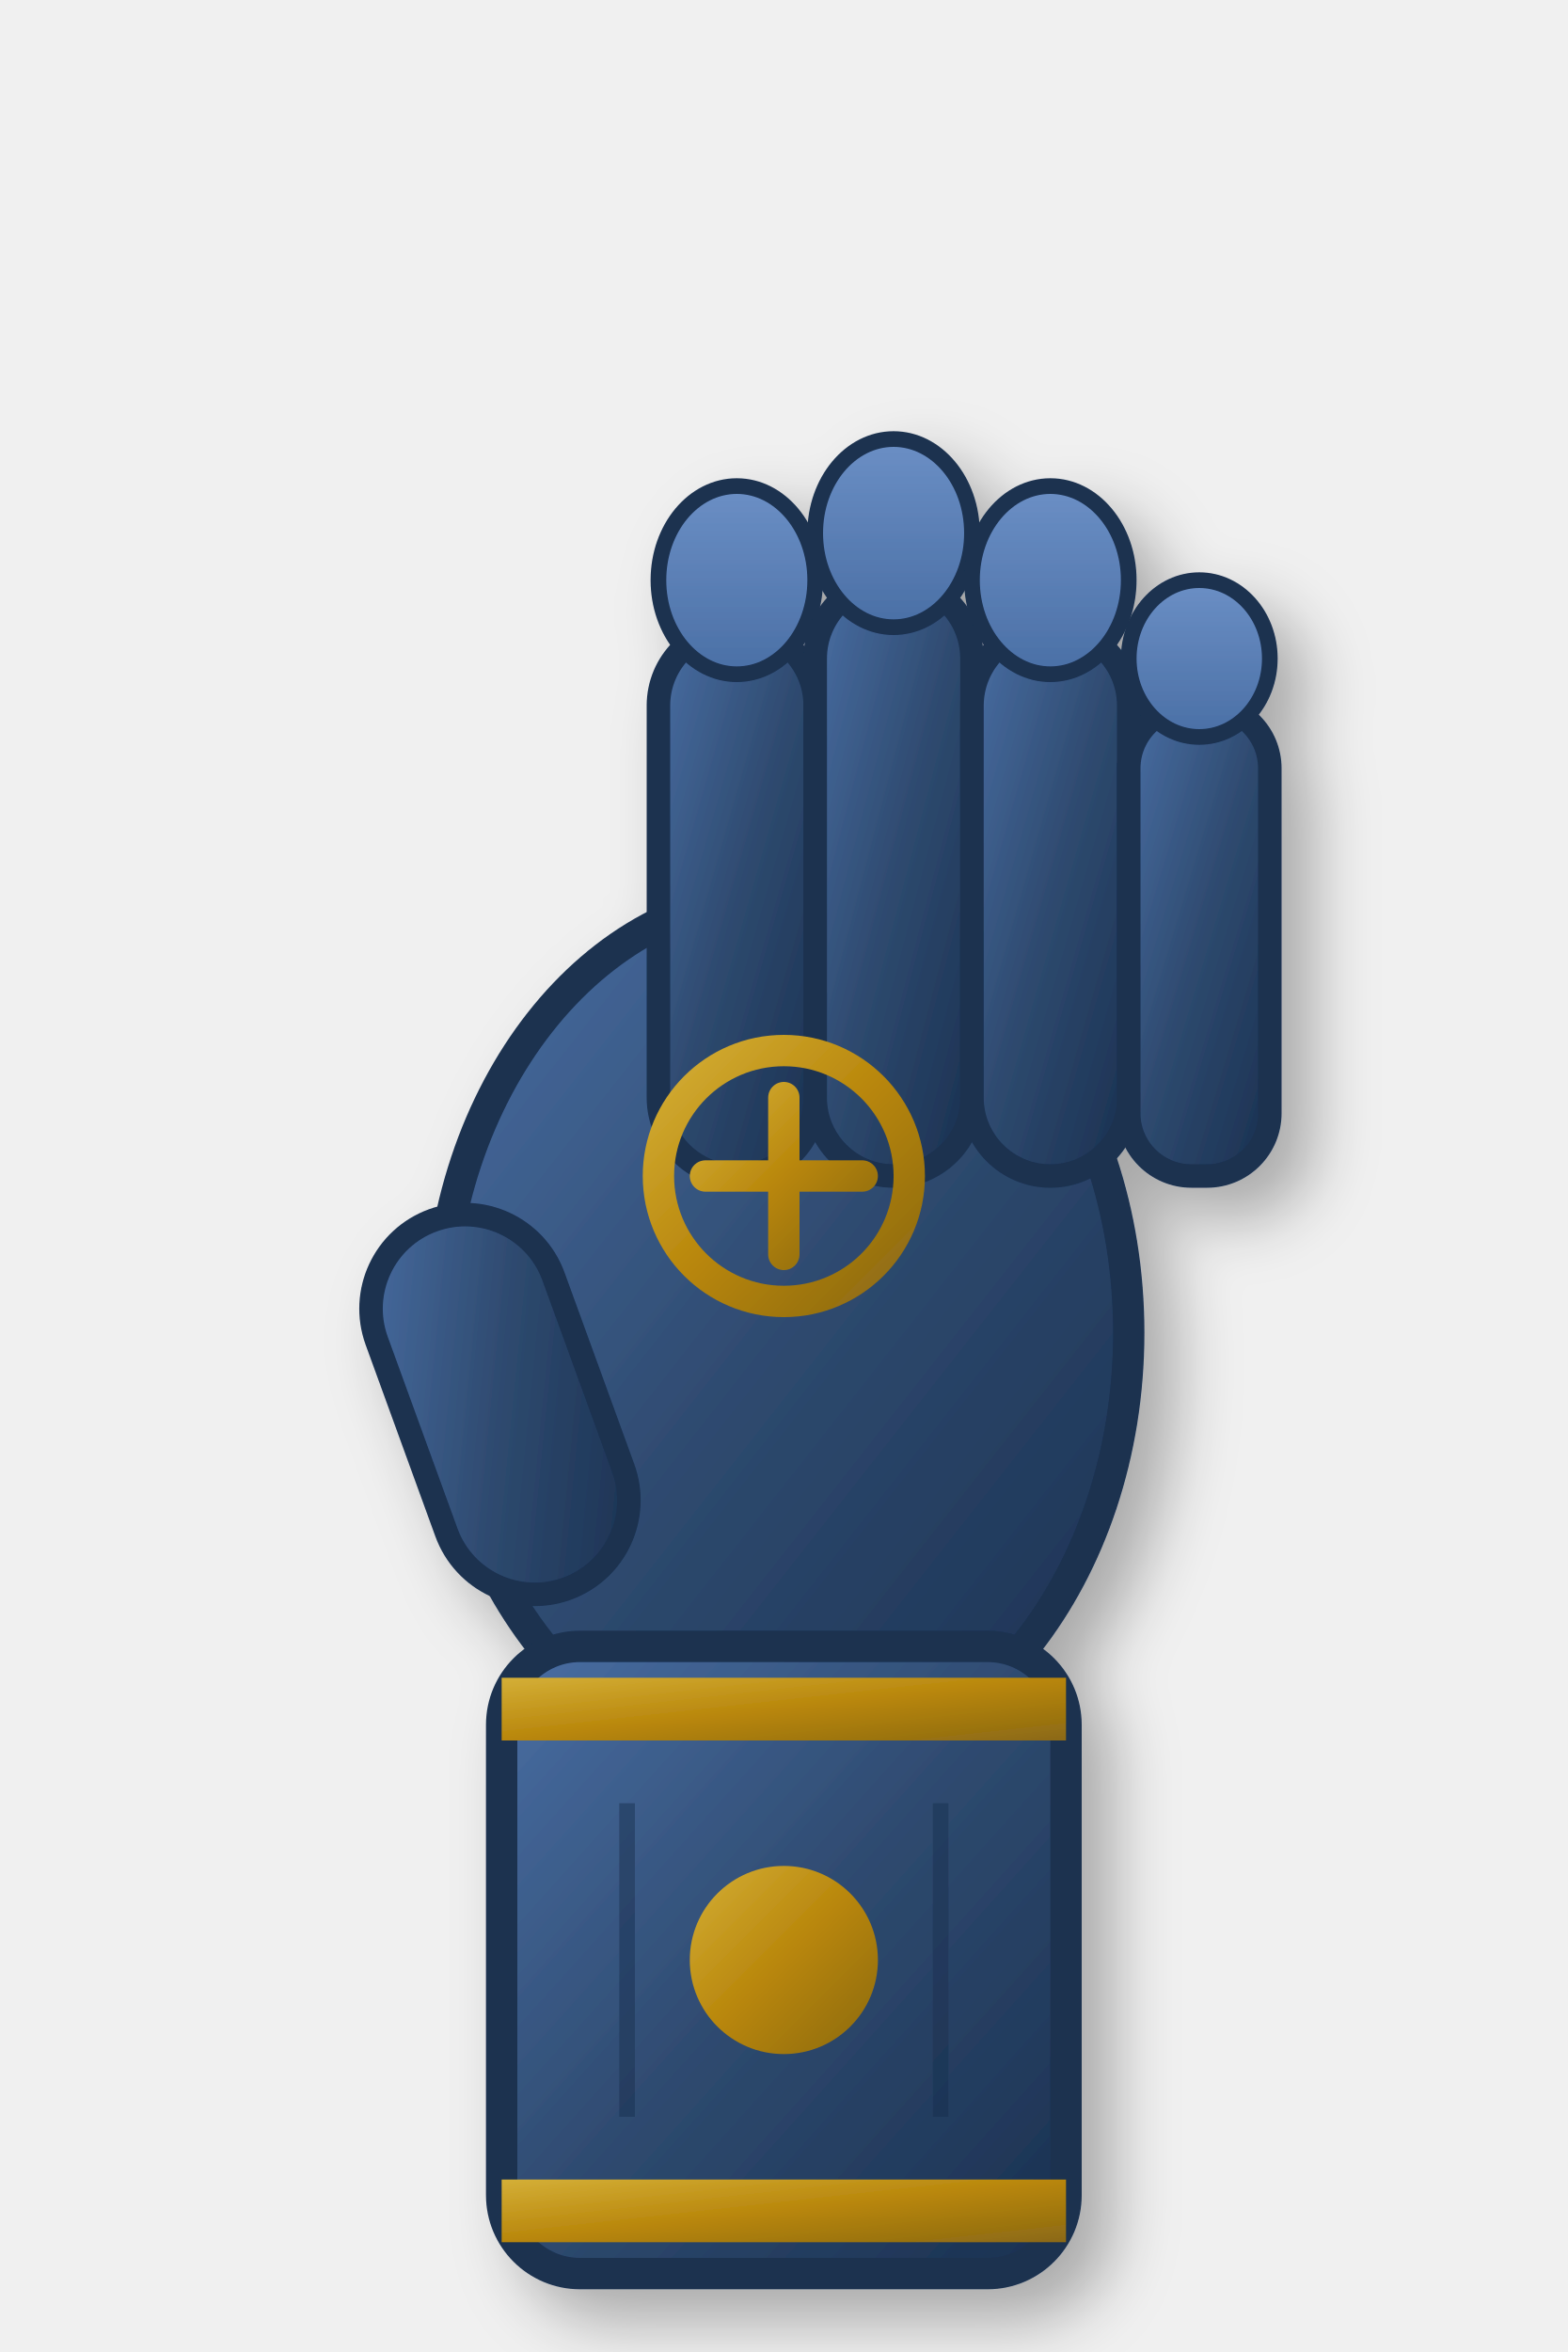
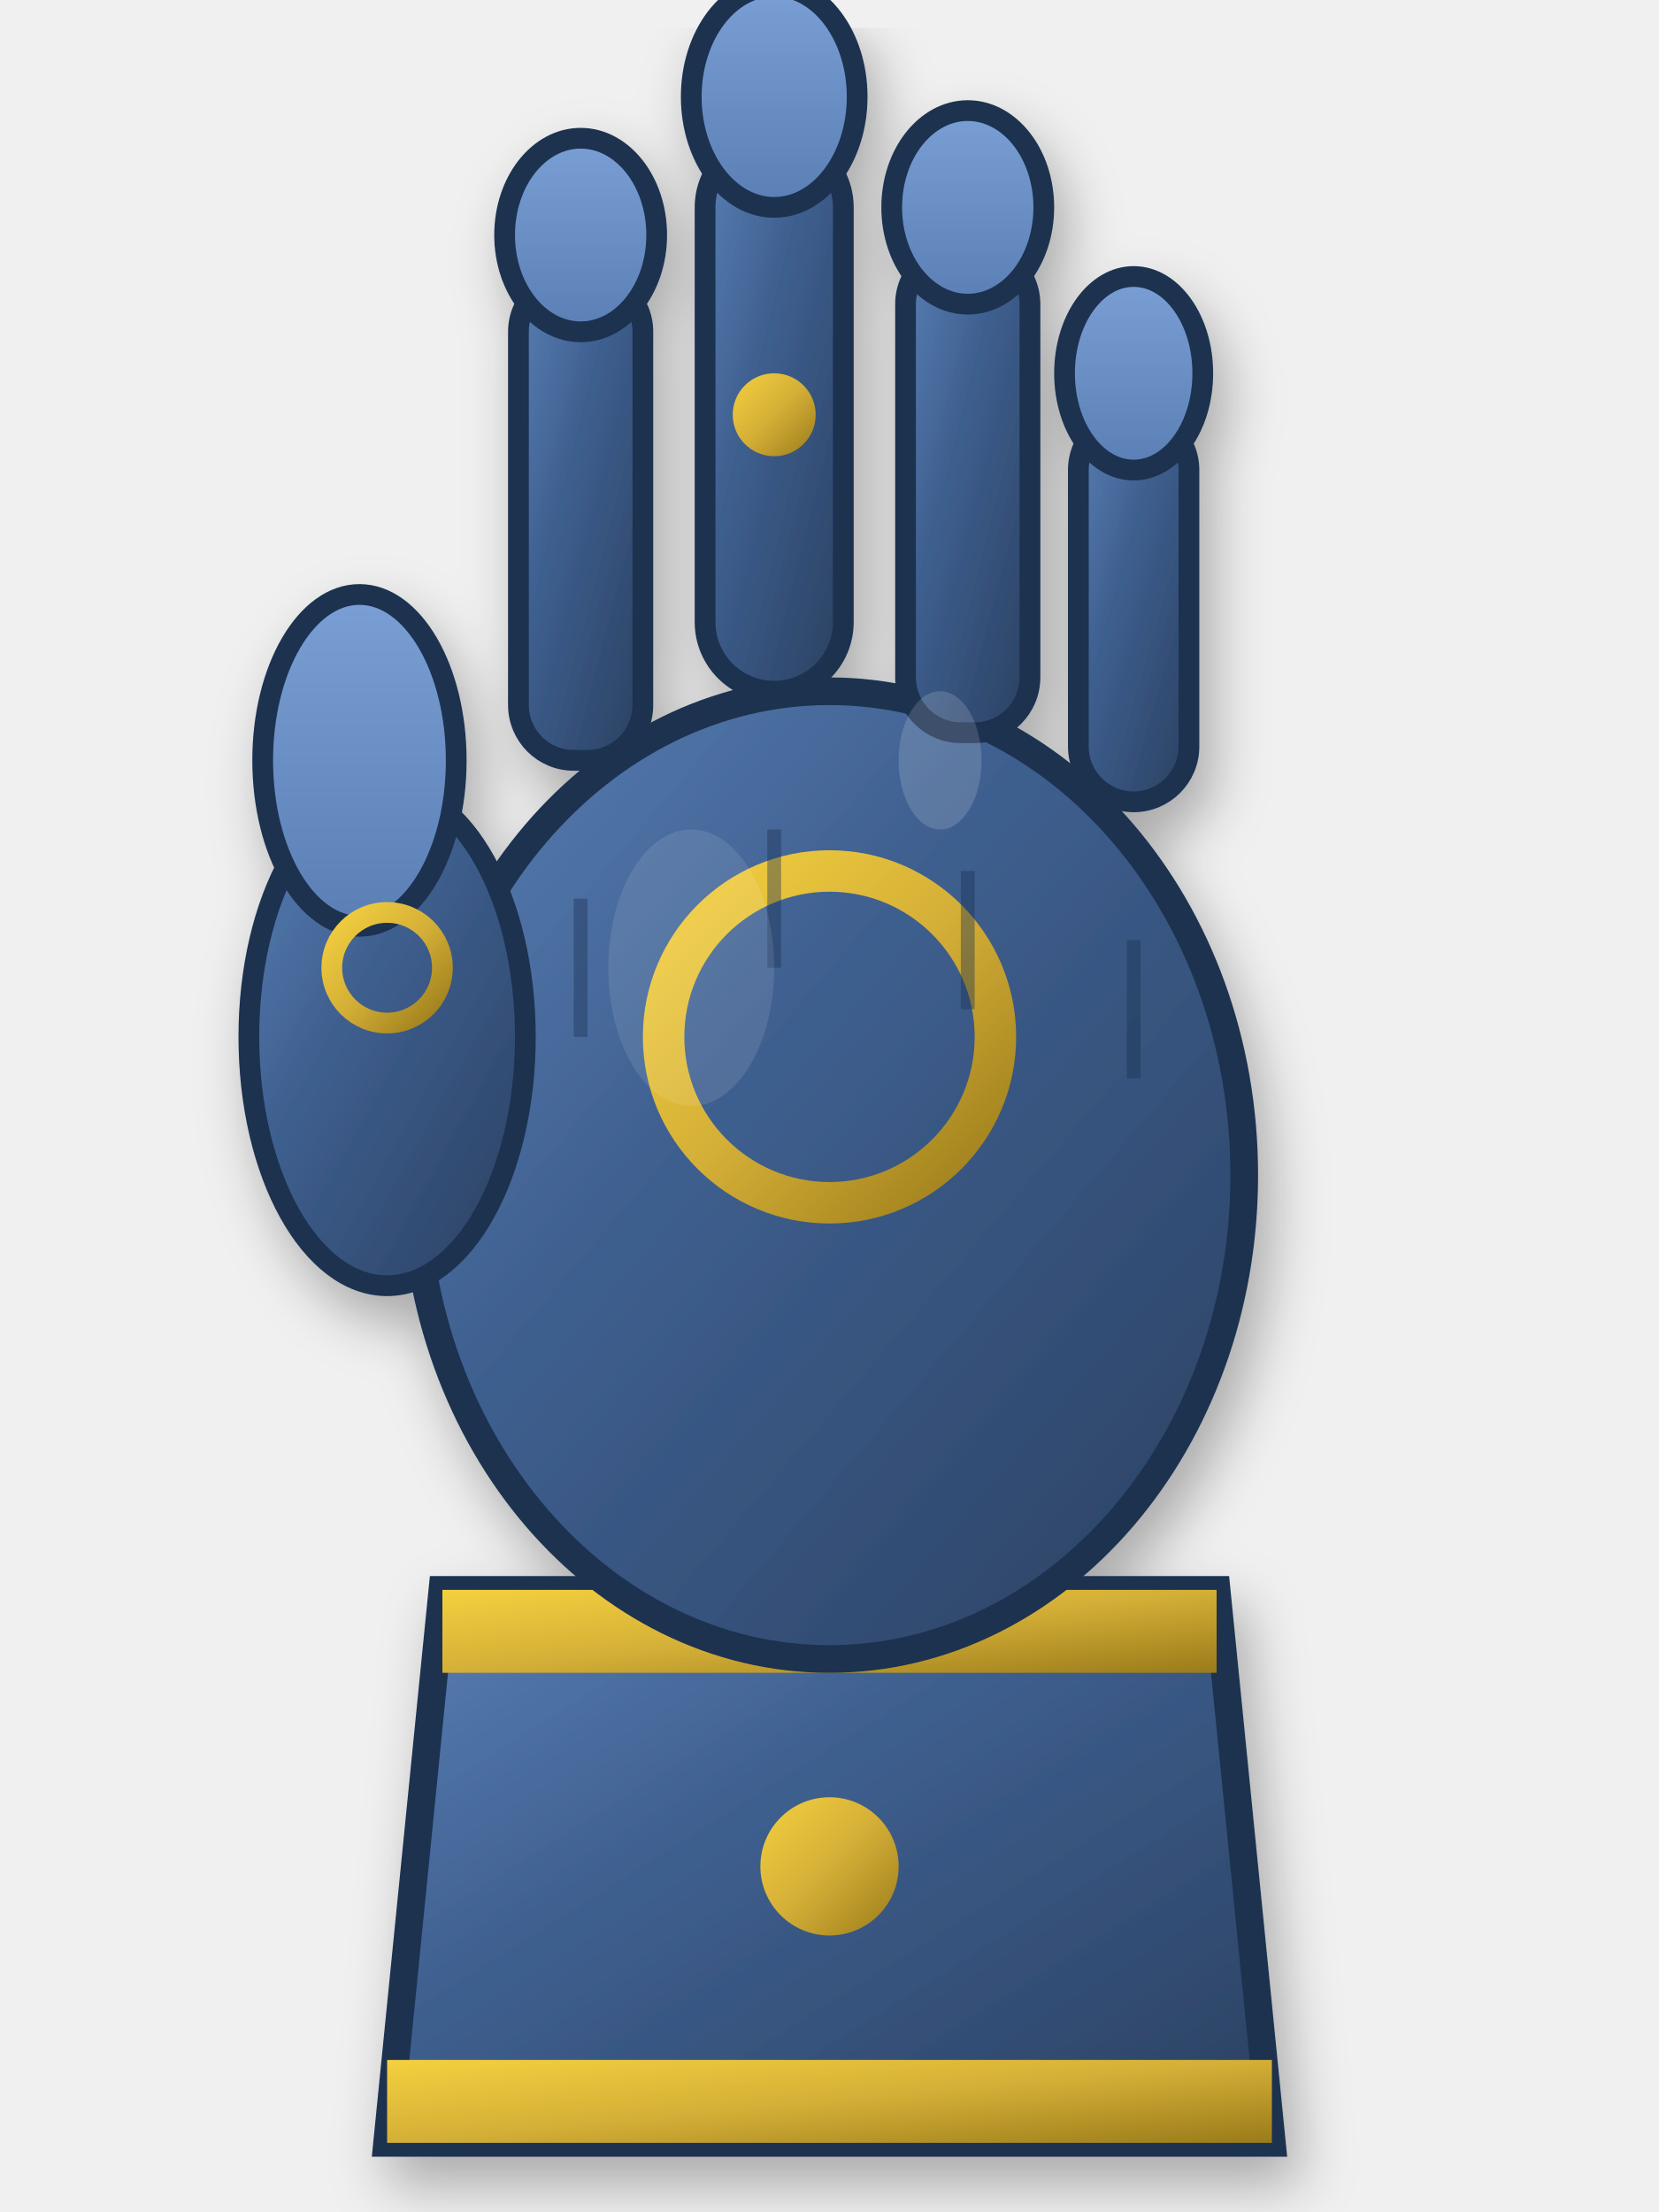
- <svg xmlns="http://www.w3.org/2000/svg" viewBox="0 0 100 150" width="100" height="150">
+ <svg xmlns="http://www.w3.org/2000/svg" viewBox="0 0 120 160" width="120" height="160">
  <defs>
-     <linearGradient id="armorGradient" x1="0%" y1="0%" x2="100%" y2="100%">
-       <stop offset="0%" style="stop-color:#4a6fa5;stop-opacity:1" />
-       <stop offset="50%" style="stop-color:#2e4a6f;stop-opacity:1" />
-       <stop offset="100%" style="stop-color:#1a3050;stop-opacity:1" />
+     <linearGradient id="steelBlue" x1="0%" y1="0%" x2="100%" y2="100%">
+       <stop offset="0%" style="stop-color:#5a7fb5" />
+       <stop offset="40%" style="stop-color:#3e5f8f" />
+       <stop offset="100%" style="stop-color:#2a4060" />
    </linearGradient>
-     <linearGradient id="highlightGradient" x1="0%" y1="0%" x2="0%" y2="100%">
-       <stop offset="0%" style="stop-color:#6b8fc5;stop-opacity:1" />
-       <stop offset="100%" style="stop-color:#4a6fa5;stop-opacity:1" />
+     <linearGradient id="steelLight" x1="0%" y1="0%" x2="0%" y2="100%">
+       <stop offset="0%" style="stop-color:#7a9fd5" />
+       <stop offset="100%" style="stop-color:#5a7fb5" />
    </linearGradient>
-     <linearGradient id="goldGradient" x1="0%" y1="0%" x2="100%" y2="100%">
-       <stop offset="0%" style="stop-color:#d4af37;stop-opacity:1" />
-       <stop offset="50%" style="stop-color:#b8860b;stop-opacity:1" />
-       <stop offset="100%" style="stop-color:#8b6914;stop-opacity:1" />
+     <linearGradient id="gold" x1="0%" y1="0%" x2="100%" y2="100%">
+       <stop offset="0%" style="stop-color:#f4d03f" />
+       <stop offset="50%" style="stop-color:#d4af37" />
+       <stop offset="100%" style="stop-color:#9a7b1a" />
    </linearGradient>
-     <filter id="shadow" x="-20%" y="-20%" width="140%" height="140%">
-       <feDropShadow dx="2" dy="2" stdDeviation="2" flood-color="#000" flood-opacity="0.3" />
+     <filter id="softShadow">
+       <feDropShadow dx="1" dy="2" stdDeviation="2" flood-opacity="0.3" />
    </filter>
  </defs>
-   <g transform="translate(50, 75)" filter="url(#shadow)">
-     <ellipse cx="0" cy="10" rx="22" ry="28" fill="url(#armorGradient)" stroke="#1a3050" stroke-width="2" />
-     <rect x="-28" y="-5" width="12" height="25" rx="6" fill="url(#armorGradient)" stroke="#1a3050" stroke-width="1.5" transform="rotate(-20)" />
-     <rect x="-8" y="-35" width="10" height="35" rx="5" fill="url(#armorGradient)" stroke="#1a3050" stroke-width="1.5" />
-     <ellipse cx="-3" cy="-38" rx="5" ry="6" fill="url(#highlightGradient)" stroke="#1a3050" stroke-width="1" />
-     <rect x="2" y="-38" width="10" height="38" rx="5" fill="url(#armorGradient)" stroke="#1a3050" stroke-width="1.5" />
-     <ellipse cx="7" cy="-41" rx="5" ry="6" fill="url(#highlightGradient)" stroke="#1a3050" stroke-width="1" />
-     <rect x="12" y="-35" width="10" height="35" rx="5" fill="url(#armorGradient)" stroke="#1a3050" stroke-width="1.5" />
-     <ellipse cx="17" cy="-38" rx="5" ry="6" fill="url(#highlightGradient)" stroke="#1a3050" stroke-width="1" />
-     <rect x="22" y="-30" width="9" height="30" rx="4" fill="url(#armorGradient)" stroke="#1a3050" stroke-width="1.5" />
-     <ellipse cx="26.5" cy="-33" rx="4.5" ry="5" fill="url(#highlightGradient)" stroke="#1a3050" stroke-width="1" />
-     <circle cx="0" cy="0" r="8" fill="none" stroke="url(#goldGradient)" stroke-width="2" />
-     <path d="M -5 0 L 5 0 M 0 -5 L 0 5" stroke="url(#goldGradient)" stroke-width="2" stroke-linecap="round" />
-     <rect x="-18" y="30" width="36" height="40" rx="5" fill="url(#armorGradient)" stroke="#1a3050" stroke-width="2" />
-     <rect x="-18" y="32" width="36" height="4" fill="url(#goldGradient)" />
-     <rect x="-18" y="64" width="36" height="4" fill="url(#goldGradient)" />
-     <line x1="0" y1="36" x2="0" y2="64" stroke="url(#goldGradient)" stroke-width="2" />
-     <circle cx="0" cy="50" r="6" fill="url(#goldGradient)" />
-     <line x1="-10" y1="40" x2="-10" y2="60" stroke="#1a3050" stroke-width="1" opacity="0.5" />
-     <line x1="10" y1="40" x2="10" y2="60" stroke="#1a3050" stroke-width="1" opacity="0.5" />
+   <g transform="translate(60, 80)" filter="url(#softShadow)">
+     <path d="M -28 35 L 28 35 L 32 75 L -32 75 Z" fill="url(#steelBlue)" stroke="#1a3050" stroke-width="2" />
+     <rect x="-28" y="35" width="56" height="6" fill="url(#gold)" />
+     <rect x="-32" y="69" width="64" height="6" fill="url(#gold)" />
+     <line x1="0" y1="41" x2="0" y2="69" stroke="url(#gold)" stroke-width="2" />
+     <circle cx="0" cy="55" r="5" fill="url(#gold)" />
+     <ellipse cx="0" cy="5" rx="30" ry="35" fill="url(#steelBlue)" stroke="#1a3050" stroke-width="2" />
+     <g transform="translate(-32, -5)">
+       <ellipse cx="0" cy="0" rx="10" ry="18" fill="url(#steelBlue)" stroke="#1a3050" stroke-width="1.5" />
+       <ellipse cx="-2" cy="-20" rx="7" ry="12" fill="url(#steelLight)" stroke="#1a3050" stroke-width="1.5" />
+       <circle cx="0" cy="-5" r="4" fill="none" stroke="url(#gold)" stroke-width="1.5" />
+     </g>
+     <g transform="translate(22, -25)">
+       <rect x="-4" y="-25" width="8" height="28" rx="4" fill="url(#steelBlue)" stroke="#1a3050" stroke-width="1.5" />
+       <ellipse cx="0" cy="-28" rx="5" ry="7" fill="url(#steelLight)" stroke="#1a3050" stroke-width="1.5" />
+     </g>
+     <g transform="translate(10, -32)">
+       <rect x="-4.5" y="-30" width="9" height="35" rx="4" fill="url(#steelBlue)" stroke="#1a3050" stroke-width="1.5" />
+       <ellipse cx="0" cy="-33" rx="5.5" ry="7" fill="url(#steelLight)" stroke="#1a3050" stroke-width="1.5" />
+     </g>
+     <g transform="translate(-4, -35)">
+       <rect x="-5" y="-35" width="10" height="40" rx="5" fill="url(#steelBlue)" stroke="#1a3050" stroke-width="1.5" />
+       <ellipse cx="0" cy="-38" rx="6" ry="8" fill="url(#steelLight)" stroke="#1a3050" stroke-width="1.5" />
+       <circle cx="0" cy="-15" r="3" fill="url(#gold)" />
+     </g>
+     <g transform="translate(-18, -30)">
+       <rect x="-4.5" y="-30" width="9" height="35" rx="4" fill="url(#steelBlue)" stroke="#1a3050" stroke-width="1.5" />
+       <ellipse cx="0" cy="-33" rx="5.5" ry="7" fill="url(#steelLight)" stroke="#1a3050" stroke-width="1.5" />
+     </g>
+     <circle cx="0" cy="-5" r="12" fill="none" stroke="url(#gold)" stroke-width="3" />
+     <g stroke="url(#gold)" stroke-width="2.5" stroke-linecap="round">
+       <line x1="0" y1="-10" x2="0" y2="0" />
+       <line x1="-5" y1="-5" x2="5" y2="-5" />
+     </g>
+     <g stroke="#1a3050" stroke-width="1" opacity="0.4" fill="none">
+       <path d="M -18 -5 Q -18 -10 -18 -15" />
+       <path d="M -4 -10 Q -4 -15 -4 -20" />
+       <path d="M 10 -7 Q 10 -12 10 -17" />
+       <path d="M 22 -2 Q 22 -7 22 -12" />
+     </g>
+     <ellipse cx="-10" cy="-10" rx="6" ry="10" fill="white" opacity="0.1" />
+     <ellipse cx="8" cy="-25" rx="3" ry="5" fill="white" opacity="0.15" />
  </g>
</svg>
